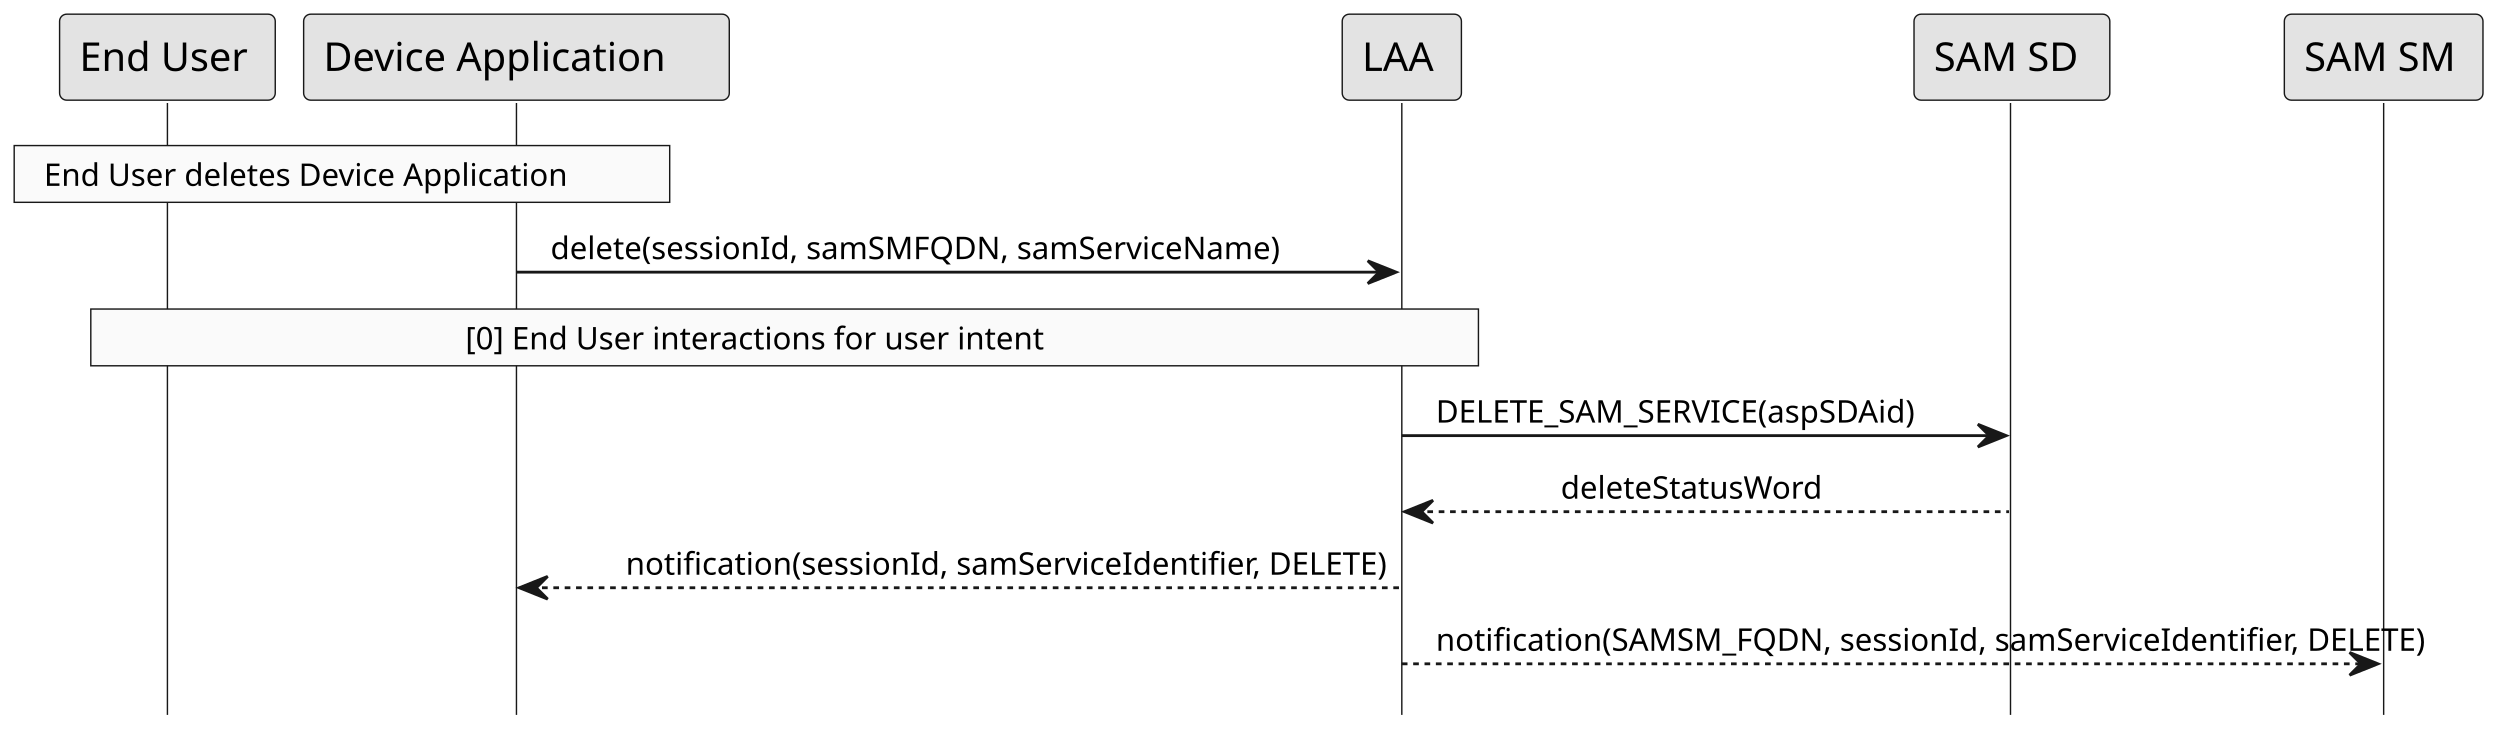
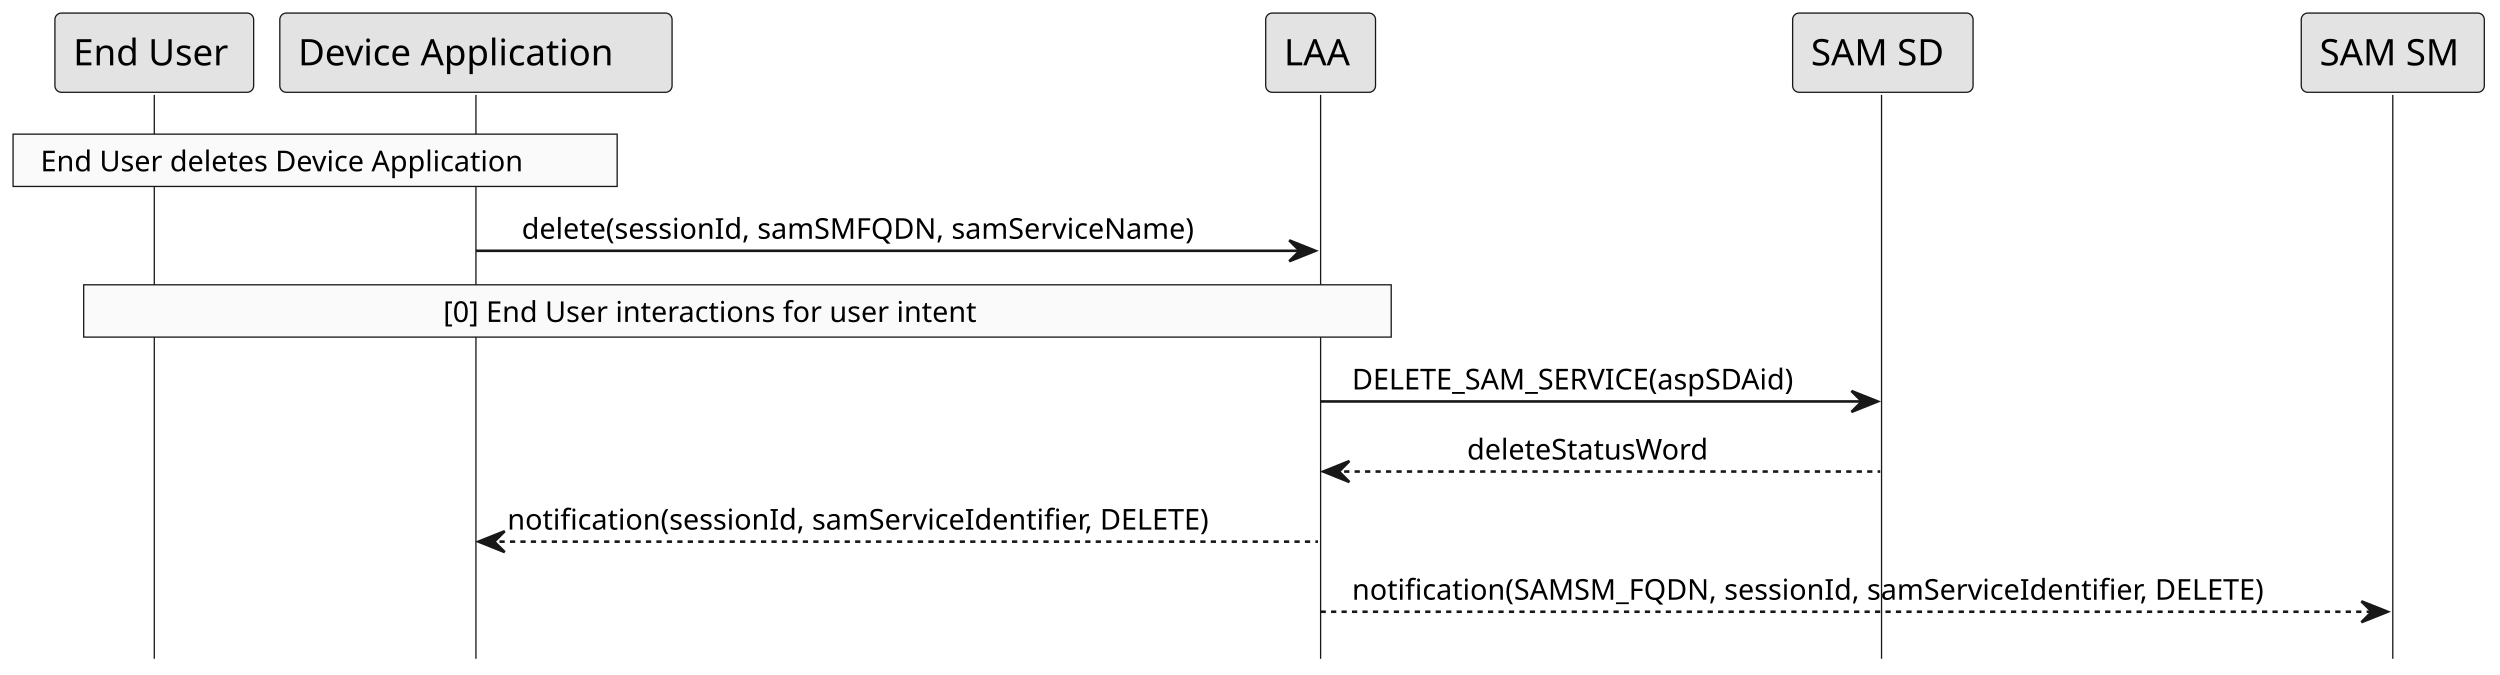
- <svg xmlns="http://www.w3.org/2000/svg" contentStyleType="text/css" height="258px" preserveAspectRatio="none" style="width:881px;height:258px;background:#FFFFFF;" version="1.1" viewBox="0 0 881 258" width="881px" zoomAndPan="magnify">
+ <svg xmlns="http://www.w3.org/2000/svg" contentStyleType="text/css" height="258px" preserveAspectRatio="none" style="width:956px;height:258px;background:#FFFFFF;" version="1.1" viewBox="0 0 956 258" width="956px" zoomAndPan="magnify">
  <defs />
  <g>
    <line style="stroke:#181818;stroke-width:0.5;" x1="59" x2="59" y1="36.297" y2="251.93" />
    <line style="stroke:#181818;stroke-width:0.5;" x1="182" x2="182" y1="36.297" y2="251.93" />
-     <line style="stroke:#181818;stroke-width:0.5;" x1="494" x2="494" y1="36.297" y2="251.93" />
-     <line style="stroke:#181818;stroke-width:0.5;" x1="708.5" x2="708.5" y1="36.297" y2="251.93" />
-     <line style="stroke:#181818;stroke-width:0.5;" x1="840" x2="840" y1="36.297" y2="251.93" />
+     <line style="stroke:#181818;stroke-width:0.5;" x1="505" x2="505" y1="36.297" y2="251.93" />
+     <line style="stroke:#181818;stroke-width:0.5;" x1="719.5" x2="719.5" y1="36.297" y2="251.93" />
+     <line style="stroke:#181818;stroke-width:0.5;" x1="915" x2="915" y1="36.297" y2="251.93" />
    <rect fill="#E3E3E3" height="30.297" rx="2.5" ry="2.5" style="stroke:#181818;stroke-width:0.5;" width="76" x="21" y="5" />
    <text fill="#000000" font-family="sans-serif" font-size="14" lengthAdjust="spacing" textLength="62" x="28" y="24.995">End User</text>
    <rect fill="#E3E3E3" height="30.297" rx="2.5" ry="2.5" style="stroke:#181818;stroke-width:0.5;" width="150" x="107" y="5" />
    <text fill="#000000" font-family="sans-serif" font-size="14" lengthAdjust="spacing" textLength="136" x="114" y="24.995">Device Application</text>
-     <rect fill="#E3E3E3" height="30.297" rx="2.5" ry="2.5" style="stroke:#181818;stroke-width:0.5;" width="42" x="473" y="5" />
-     <text fill="#000000" font-family="sans-serif" font-size="14" lengthAdjust="spacing" textLength="28" x="480" y="24.995">LAA</text>
-     <rect fill="#E3E3E3" height="30.297" rx="2.5" ry="2.5" style="stroke:#181818;stroke-width:0.5;" width="69" x="674.5" y="5" />
-     <text fill="#000000" font-family="sans-serif" font-size="14" lengthAdjust="spacing" textLength="55" x="681.5" y="24.995">SAM SD</text>
-     <rect fill="#E3E3E3" height="30.297" rx="2.5" ry="2.5" style="stroke:#181818;stroke-width:0.5;" width="70" x="805" y="5" />
-     <text fill="#000000" font-family="sans-serif" font-size="14" lengthAdjust="spacing" textLength="56" x="812" y="24.995">SAM SM</text>
+     <rect fill="#E3E3E3" height="30.297" rx="2.5" ry="2.5" style="stroke:#181818;stroke-width:0.5;" width="42" x="484" y="5" />
+     <text fill="#000000" font-family="sans-serif" font-size="14" lengthAdjust="spacing" textLength="28" x="491" y="24.995">LAA</text>
+     <rect fill="#E3E3E3" height="30.297" rx="2.5" ry="2.5" style="stroke:#181818;stroke-width:0.5;" width="69" x="685.5" y="5" />
+     <text fill="#000000" font-family="sans-serif" font-size="14" lengthAdjust="spacing" textLength="55" x="692.5" y="24.995">SAM SD</text>
+     <rect fill="#E3E3E3" height="30.297" rx="2.5" ry="2.5" style="stroke:#181818;stroke-width:0.5;" width="70" x="880" y="5" />
+     <text fill="#000000" font-family="sans-serif" font-size="14" lengthAdjust="spacing" textLength="56" x="887" y="24.995">SAM SM</text>
    <rect fill="#FAFAFA" height="20" style="stroke:#181818;stroke-width:0.5;" width="231" x="5" y="51.297" />
    <text fill="#000000" font-family="sans-serif" font-size="11" lengthAdjust="spacing" textLength="210" x="15.5" y="65.507">End User deletes Device Application</text>
-     <polygon fill="#181818" points="482,91.906,492,95.906,482,99.906,486,95.906" style="stroke:#181818;stroke-width:1.0;" />
-     <line style="stroke:#181818;stroke-width:1.0;" x1="182" x2="488" y1="95.906" y2="95.906" />
-     <text fill="#000000" font-family="sans-serif" font-size="11" lengthAdjust="spacing" textLength="288" x="194" y="91.312">delete(sessionId, samSMFQDN, samServiceName)</text>
-     <rect fill="#FAFAFA" height="20" style="stroke:#181818;stroke-width:0.5;" width="489" x="32" y="108.906" />
-     <text fill="#000000" font-family="sans-serif" font-size="11" lengthAdjust="spacing" textLength="225" x="164" y="123.117">[0] End User interactions for user intent</text>
-     <polygon fill="#181818" points="697,149.516,707,153.516,697,157.516,701,153.516" style="stroke:#181818;stroke-width:1.0;" />
-     <line style="stroke:#181818;stroke-width:1.0;" x1="494" x2="703" y1="153.516" y2="153.516" />
-     <text fill="#000000" font-family="sans-serif" font-size="11" lengthAdjust="spacing" textLength="191" x="506" y="148.921">DELETE_SAM_SERVICE(aspSDAid)</text>
-     <polygon fill="#181818" points="505,176.32,495,180.32,505,184.32,501,180.32" style="stroke:#181818;stroke-width:1.0;" />
-     <line style="stroke:#181818;stroke-width:1.0;stroke-dasharray:2.0,2.0;" x1="499" x2="708" y1="180.32" y2="180.32" />
-     <text fill="#000000" font-family="sans-serif" font-size="11" lengthAdjust="spacing" textLength="103" x="550" y="175.726">deleteStatusWord</text>
+     <polygon fill="#181818" points="493,91.906,503,95.906,493,99.906,497,95.906" style="stroke:#181818;stroke-width:1.0;" />
+     <line style="stroke:#181818;stroke-width:1.0;" x1="182" x2="499" y1="95.906" y2="95.906" />
+     <text fill="#000000" font-family="sans-serif" font-size="11" lengthAdjust="spacing" textLength="288" x="199.5" y="91.312">delete(sessionId, samSMFQDN, samServiceName)</text>
+     <rect fill="#FAFAFA" height="20" style="stroke:#181818;stroke-width:0.5;" width="500" x="32" y="108.906" />
+     <text fill="#000000" font-family="sans-serif" font-size="11" lengthAdjust="spacing" textLength="225" x="169.5" y="123.117">[0] End User interactions for user intent</text>
+     <polygon fill="#181818" points="708,149.516,718,153.516,708,157.516,712,153.516" style="stroke:#181818;stroke-width:1.0;" />
+     <line style="stroke:#181818;stroke-width:1.0;" x1="505" x2="714" y1="153.516" y2="153.516" />
+     <text fill="#000000" font-family="sans-serif" font-size="11" lengthAdjust="spacing" textLength="191" x="517" y="148.921">DELETE_SAM_SERVICE(aspSDAid)</text>
+     <polygon fill="#181818" points="516,176.32,506,180.32,516,184.32,512,180.32" style="stroke:#181818;stroke-width:1.0;" />
+     <line style="stroke:#181818;stroke-width:1.0;stroke-dasharray:2.0,2.0;" x1="510" x2="719" y1="180.32" y2="180.32" />
+     <text fill="#000000" font-family="sans-serif" font-size="11" lengthAdjust="spacing" textLength="103" x="561" y="175.726">deleteStatusWord</text>
    <polygon fill="#181818" points="193,203.125,183,207.125,193,211.125,189,207.125" style="stroke:#181818;stroke-width:1.0;" />
-     <line style="stroke:#181818;stroke-width:1.0;stroke-dasharray:2.0,2.0;" x1="187" x2="493" y1="207.125" y2="207.125" />
-     <text fill="#000000" font-family="sans-serif" font-size="11" lengthAdjust="spacing" textLength="235" x="220.5" y="202.531">notification(sessionId, samServiceIdentifier, DELETE)</text>
-     <polygon fill="#181818" points="828,229.93,838,233.93,828,237.93,832,233.93" style="stroke:#181818;stroke-width:1.0;" />
-     <line style="stroke:#181818;stroke-width:1.0;stroke-dasharray:2.0,2.0;" x1="494" x2="834" y1="233.93" y2="233.93" />
-     <text fill="#000000" font-family="sans-serif" font-size="11" lengthAdjust="spacing" textLength="322" x="506" y="229.335">notification(SAMSM_FQDN, sessionId, samServiceIdentifier, DELETE)</text>
+     <line style="stroke:#181818;stroke-width:1.0;stroke-dasharray:2.0,2.0;" x1="187" x2="504" y1="207.125" y2="207.125" />
+     <text fill="#000000" font-family="sans-serif" font-size="11" lengthAdjust="spacing" textLength="299" x="194" y="202.531">notification(sessionId, samServiceIdentifier, DELETE)</text>
+     <polygon fill="#181818" points="903,229.93,913,233.93,903,237.93,907,233.93" style="stroke:#181818;stroke-width:1.0;" />
+     <line style="stroke:#181818;stroke-width:1.0;stroke-dasharray:2.0,2.0;" x1="505" x2="909" y1="233.93" y2="233.93" />
+     <text fill="#000000" font-family="sans-serif" font-size="11" lengthAdjust="spacing" textLength="386" x="517" y="229.335">notification(SAMSM_FQDN, sessionId, samServiceIdentifier, DELETE)</text>
  </g>
</svg>
